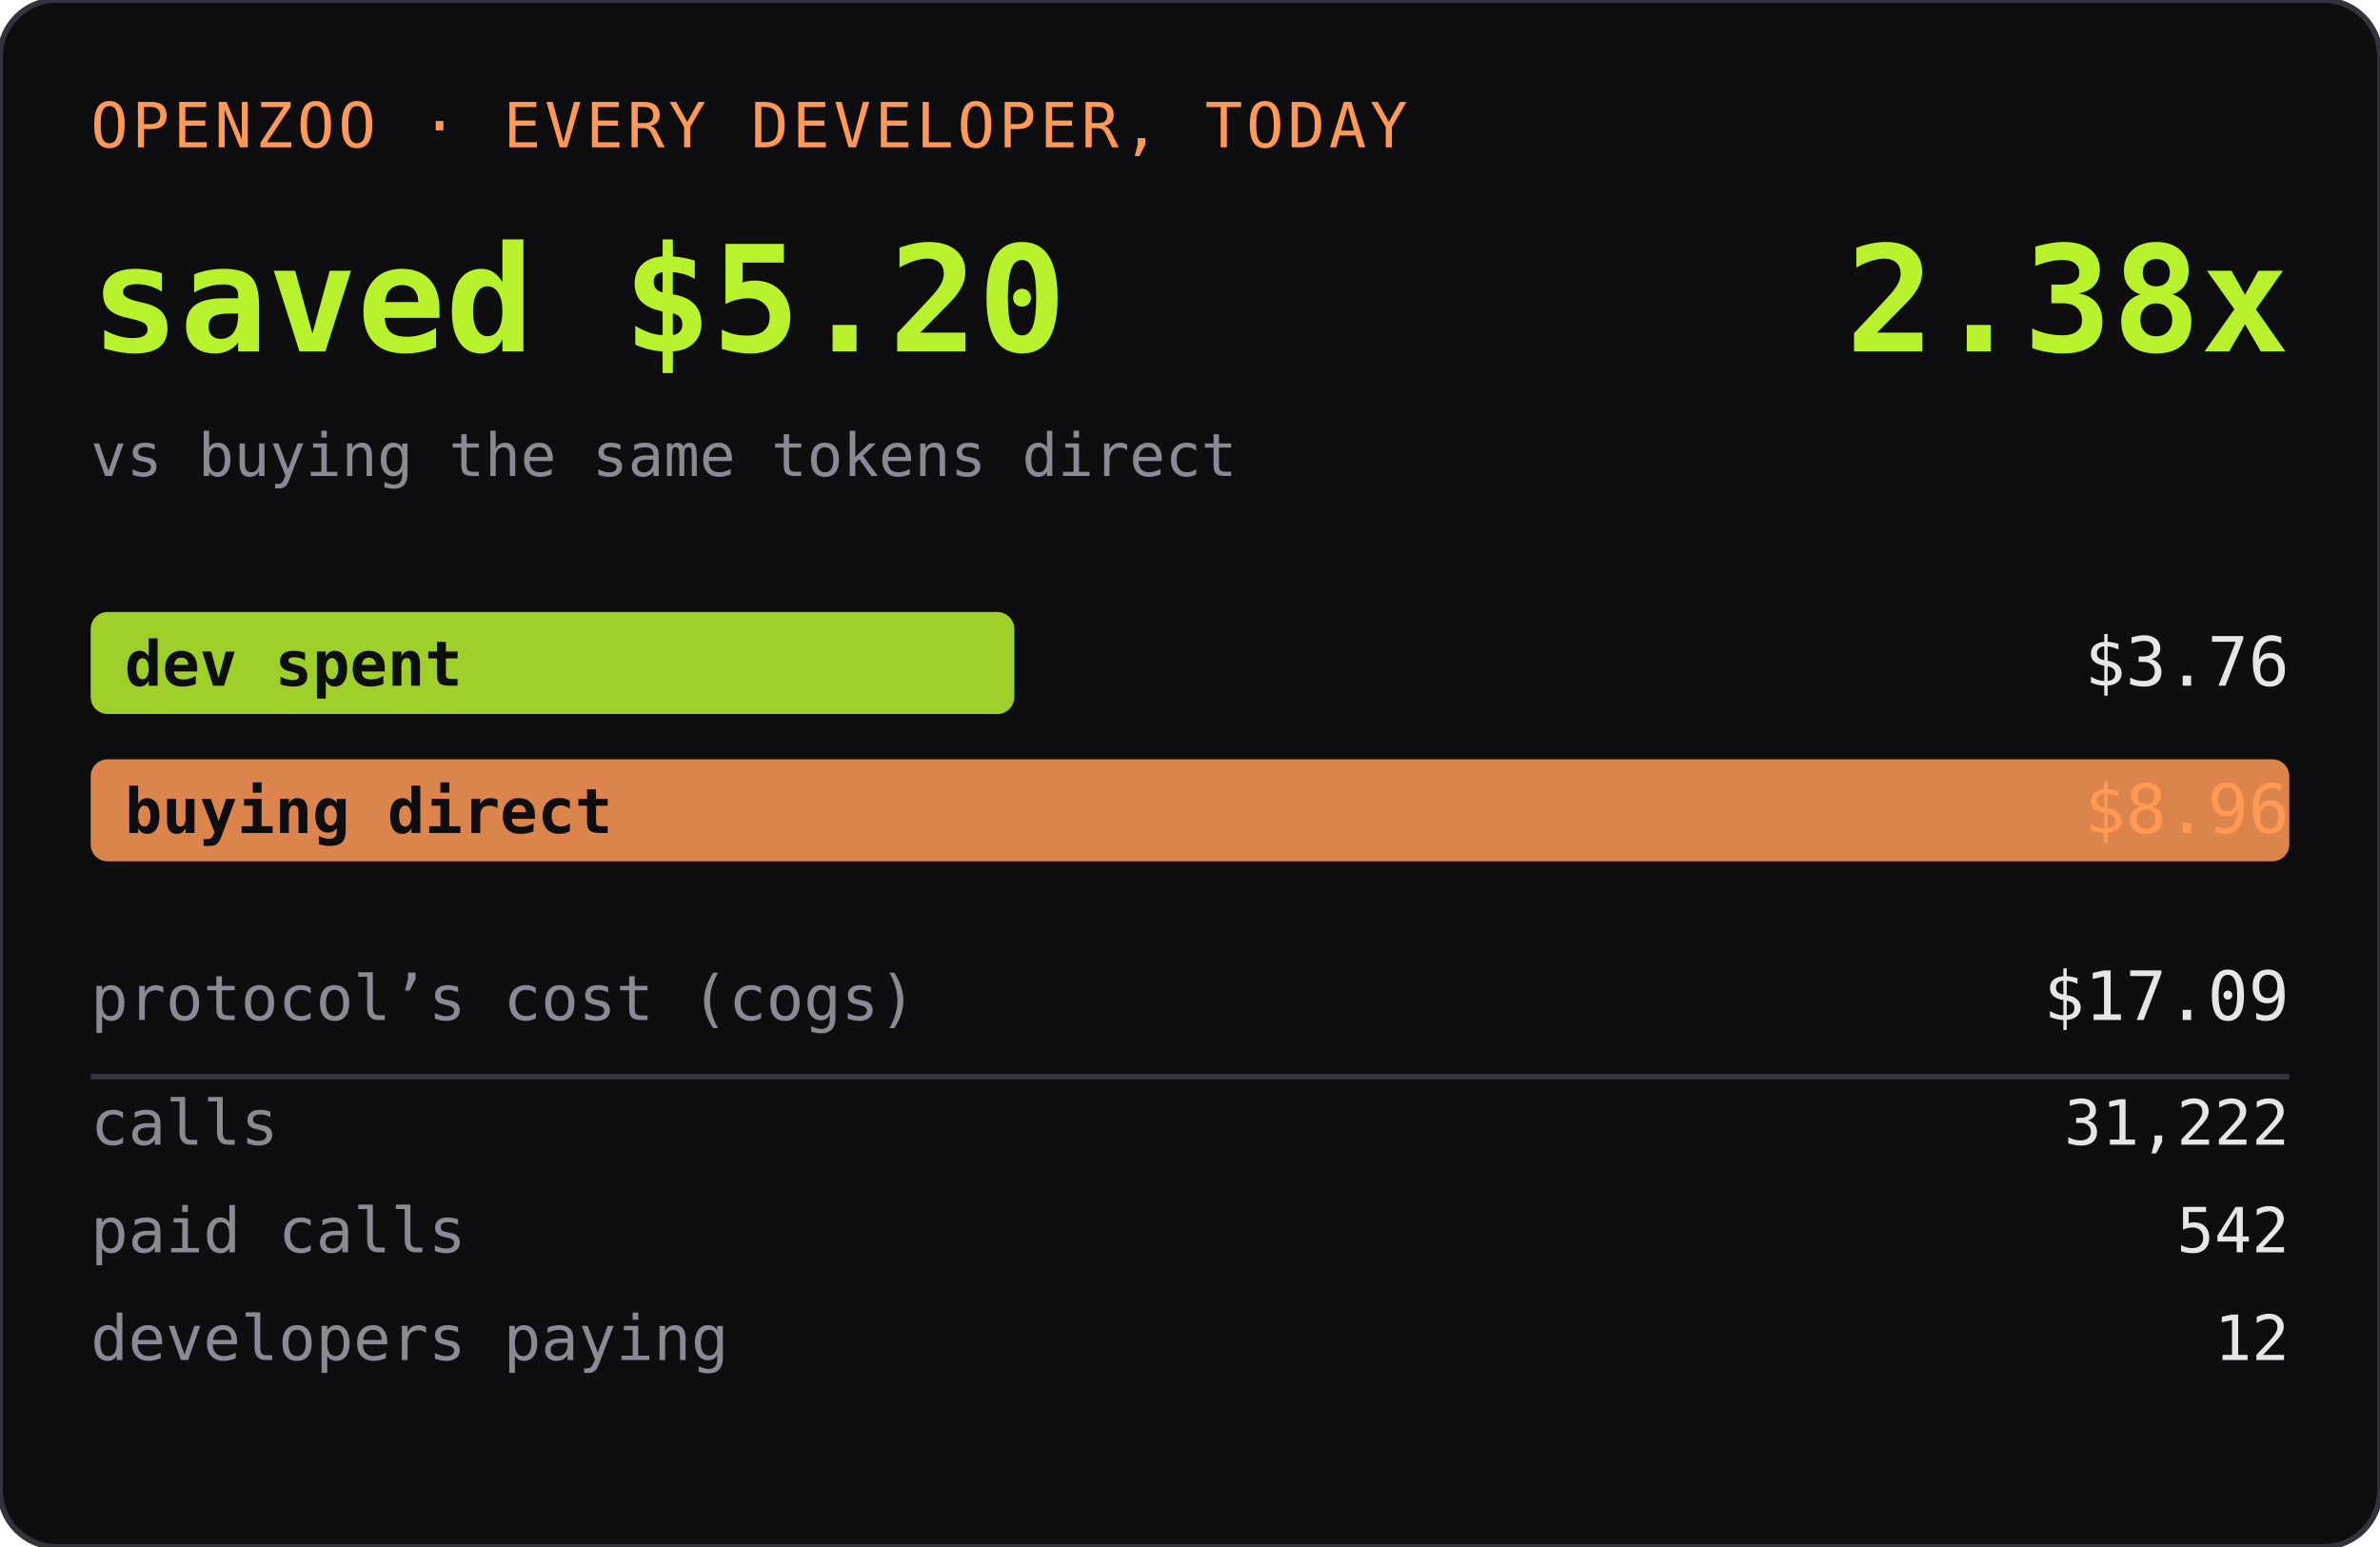
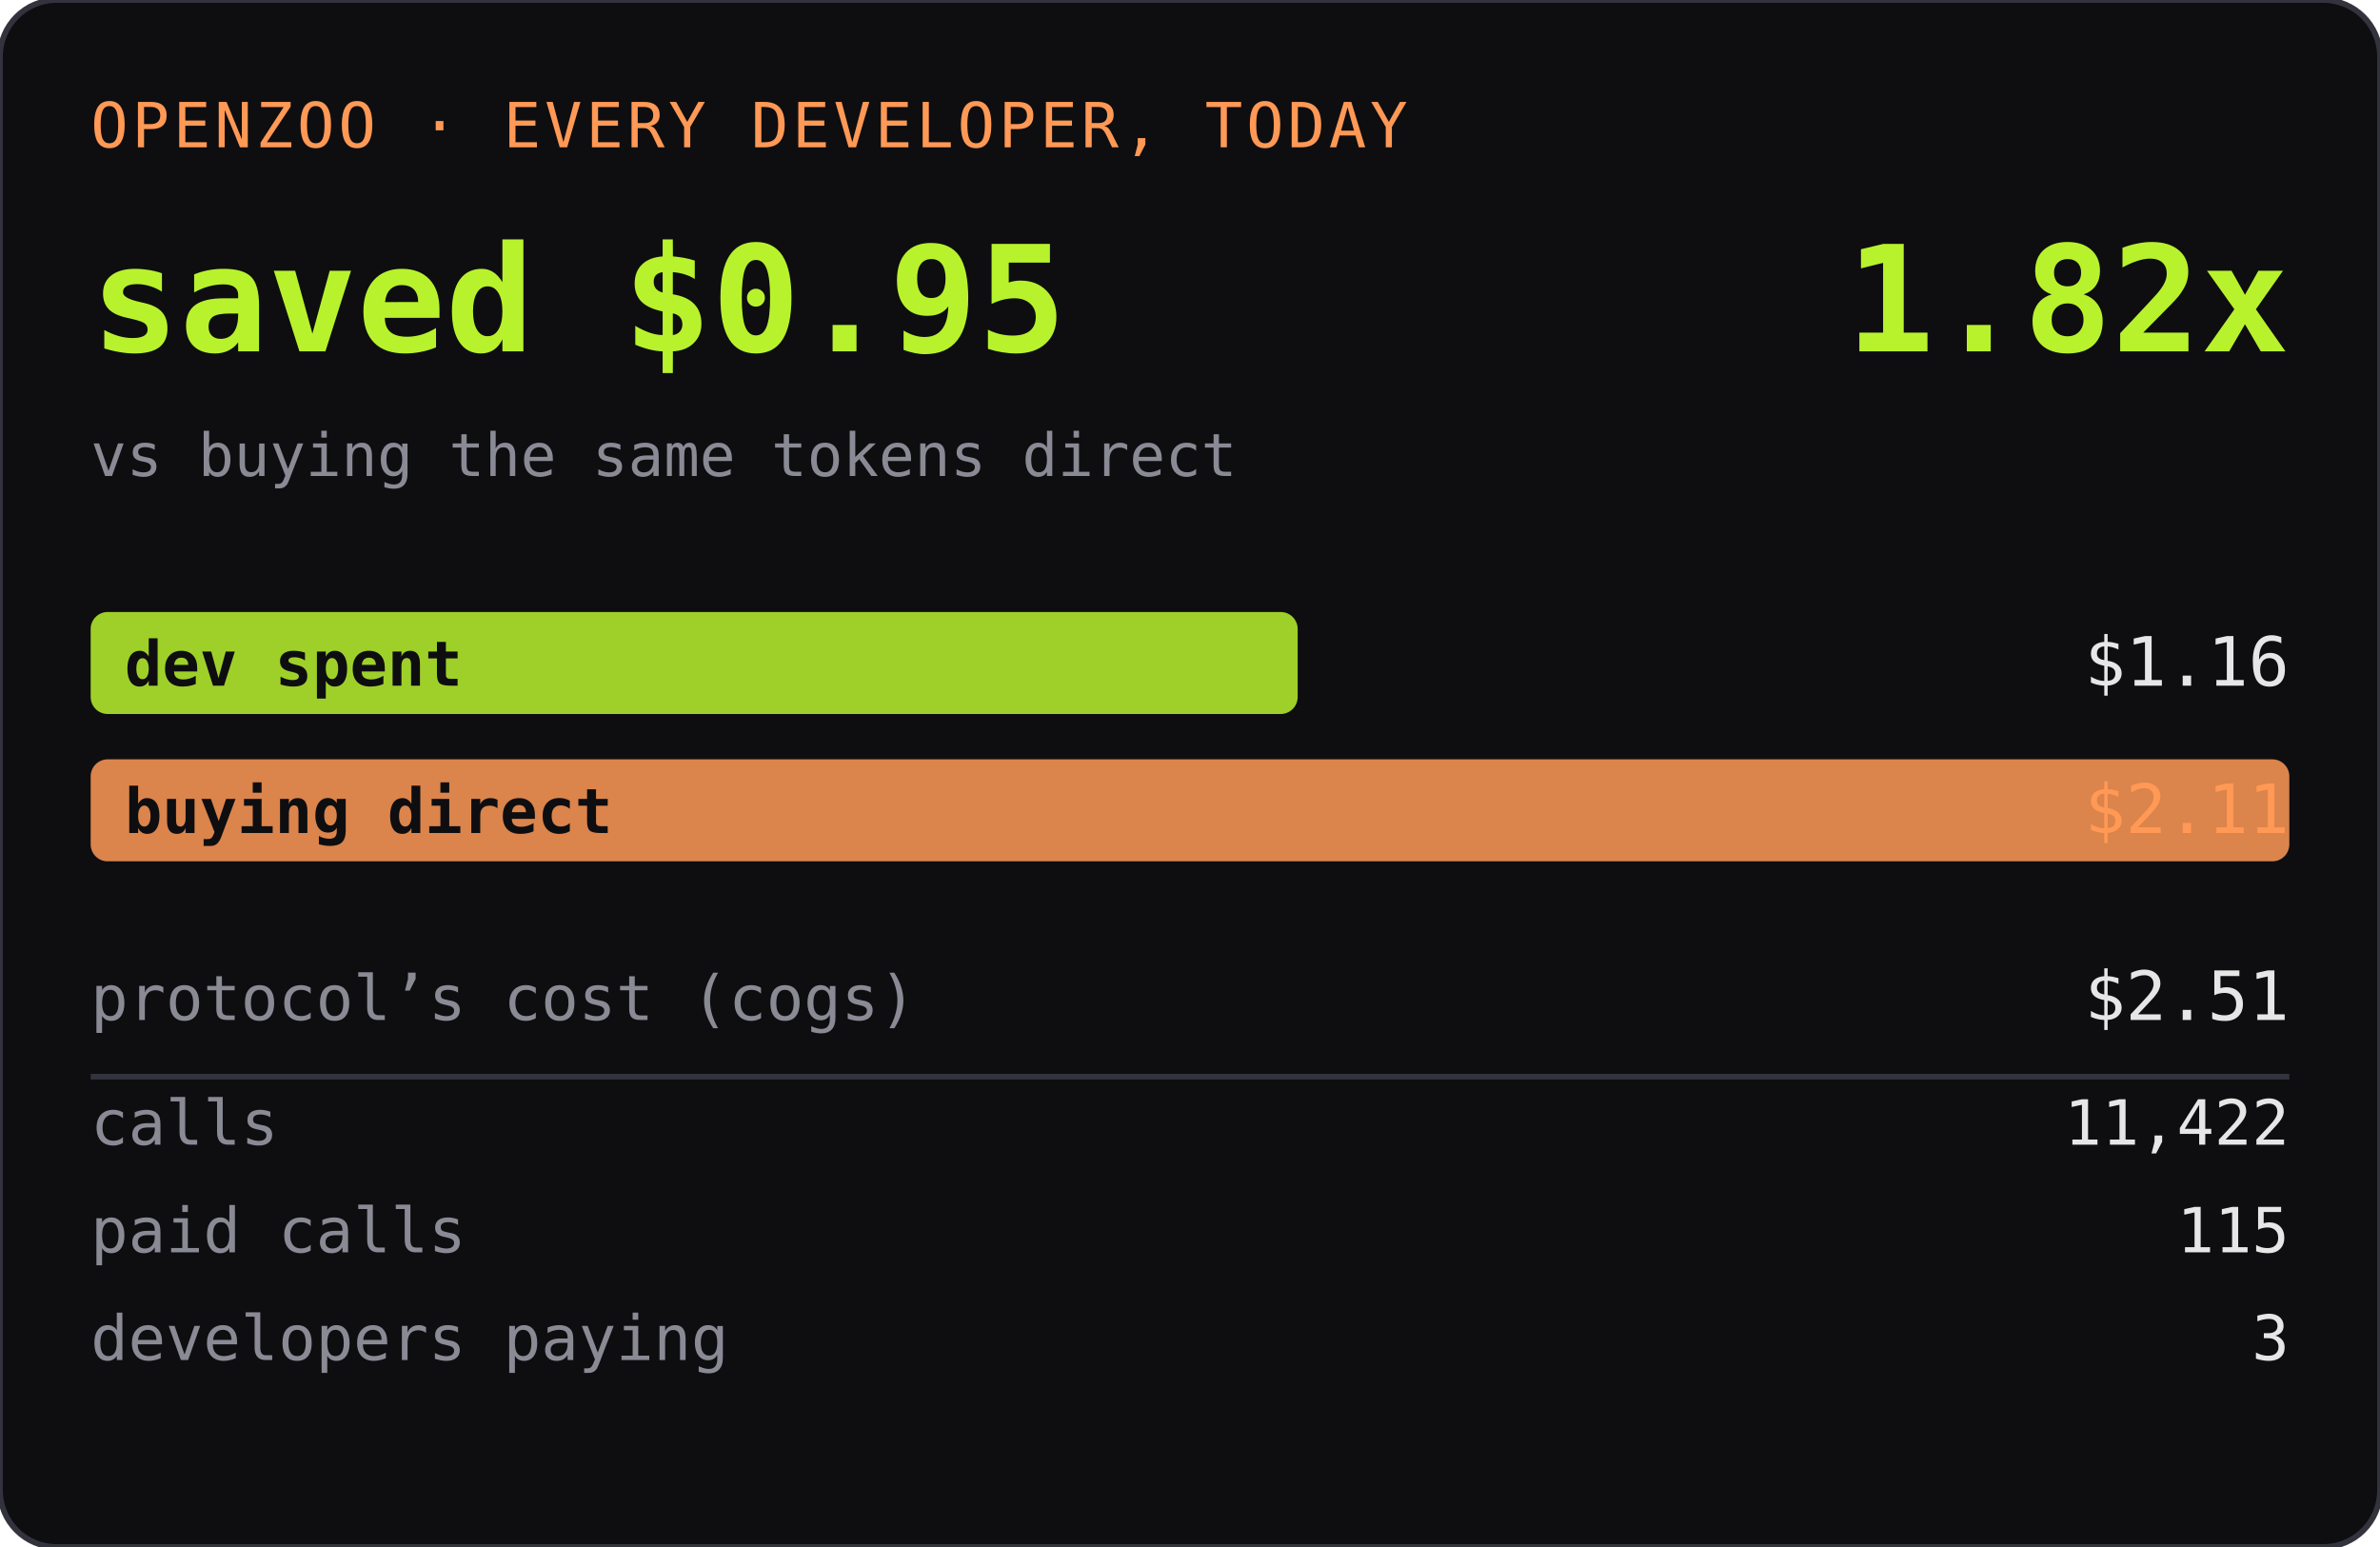
<svg xmlns="http://www.w3.org/2000/svg" width="420" height="273" role="img" aria-label="OPENZOO · EVERY DEVELOPER, TODAY">
  <rect width="420" height="273" rx="10" fill="#0e0e11" />
  <rect width="420" height="273" rx="10" fill="none" stroke="#33333d" />
  <text x="16" y="26" font-family="ui-monospace,SFMono-Regular,Menlo,monospace" font-size="11" fill="#ff9955" letter-spacing="0.06em">OPENZOO · EVERY DEVELOPER, TODAY</text>
-   <text x="16" y="62" font-family="ui-monospace,SFMono-Regular,Menlo,monospace" font-size="26" font-weight="600" fill="#b8f22d">saved $5.20</text>
-   <text x="404" y="62" text-anchor="end" font-family="ui-monospace,SFMono-Regular,Menlo,monospace" font-size="26" font-weight="600" fill="#b8f22d">2.38x</text>
+   <text x="16" y="62" font-family="ui-monospace,SFMono-Regular,Menlo,monospace" font-size="26" font-weight="600" fill="#b8f22d">saved $0.95</text>
+   <text x="404" y="62" text-anchor="end" font-family="ui-monospace,SFMono-Regular,Menlo,monospace" font-size="26" font-weight="600" fill="#b8f22d">1.82x</text>
  <text x="16" y="84" font-family="ui-monospace,SFMono-Regular,Menlo,monospace" font-size="10.5" fill="#8a8a95">vs buying the same tokens direct</text>
-   <rect x="16" y="108" width="163" height="18" rx="3" fill="#b8f22d" opacity="0.85" />
+   <rect x="16" y="108" width="213" height="18" rx="3" fill="#b8f22d" opacity="0.85" />
  <text x="22" y="121" font-family="ui-monospace,SFMono-Regular,Menlo,monospace" font-size="11" fill="#0e0e11" font-weight="600">dev spent</text>
-   <text x="404" y="121" text-anchor="end" font-family="ui-monospace,SFMono-Regular,Menlo,monospace" font-size="12" fill="#e6e6e6">$3.76</text>
+   <text x="404" y="121" text-anchor="end" font-family="ui-monospace,SFMono-Regular,Menlo,monospace" font-size="12" fill="#e6e6e6">$1.16</text>
  <rect x="16" y="134" width="388" height="18" rx="3" fill="#ff9955" opacity="0.85" />
  <text x="22" y="147" font-family="ui-monospace,SFMono-Regular,Menlo,monospace" font-size="11" fill="#0e0e11" font-weight="600">buying direct</text>
-   <text x="404" y="147" text-anchor="end" font-family="ui-monospace,SFMono-Regular,Menlo,monospace" font-size="12" fill="#ff9955">$8.96</text>
+   <text x="404" y="147" text-anchor="end" font-family="ui-monospace,SFMono-Regular,Menlo,monospace" font-size="12" fill="#ff9955">$2.11</text>
  <text x="16" y="180" font-family="ui-monospace,SFMono-Regular,Menlo,monospace" font-size="11" fill="#8a8a95">protocol’s cost (cogs)</text>
-   <text x="404" y="180" text-anchor="end" font-family="ui-monospace,SFMono-Regular,Menlo,monospace" font-size="12" fill="#e6e6e6">$17.09</text>
+   <text x="404" y="180" text-anchor="end" font-family="ui-monospace,SFMono-Regular,Menlo,monospace" font-size="12" fill="#e6e6e6">$2.51</text>
  <line x1="16" y1="190" x2="404" y2="190" stroke="#33333d" />
  <text x="16" y="202" font-family="ui-monospace,SFMono-Regular,Menlo,monospace" font-size="11" fill="#8a8a95">calls</text>
-   <text x="404" y="202" text-anchor="end" font-family="ui-monospace,SFMono-Regular,Menlo,monospace" font-size="11" fill="#e6e6e6">31,222</text>
+   <text x="404" y="202" text-anchor="end" font-family="ui-monospace,SFMono-Regular,Menlo,monospace" font-size="11" fill="#e6e6e6">11,422</text>
  <text x="16" y="221" font-family="ui-monospace,SFMono-Regular,Menlo,monospace" font-size="11" fill="#8a8a95">paid calls</text>
-   <text x="404" y="221" text-anchor="end" font-family="ui-monospace,SFMono-Regular,Menlo,monospace" font-size="11" fill="#e6e6e6">542</text>
+   <text x="404" y="221" text-anchor="end" font-family="ui-monospace,SFMono-Regular,Menlo,monospace" font-size="11" fill="#e6e6e6">115</text>
  <text x="16" y="240" font-family="ui-monospace,SFMono-Regular,Menlo,monospace" font-size="11" fill="#8a8a95">developers paying</text>
-   <text x="404" y="240" text-anchor="end" font-family="ui-monospace,SFMono-Regular,Menlo,monospace" font-size="11" fill="#e6e6e6">12</text>
+   <text x="404" y="240" text-anchor="end" font-family="ui-monospace,SFMono-Regular,Menlo,monospace" font-size="11" fill="#e6e6e6">3</text>
</svg>
